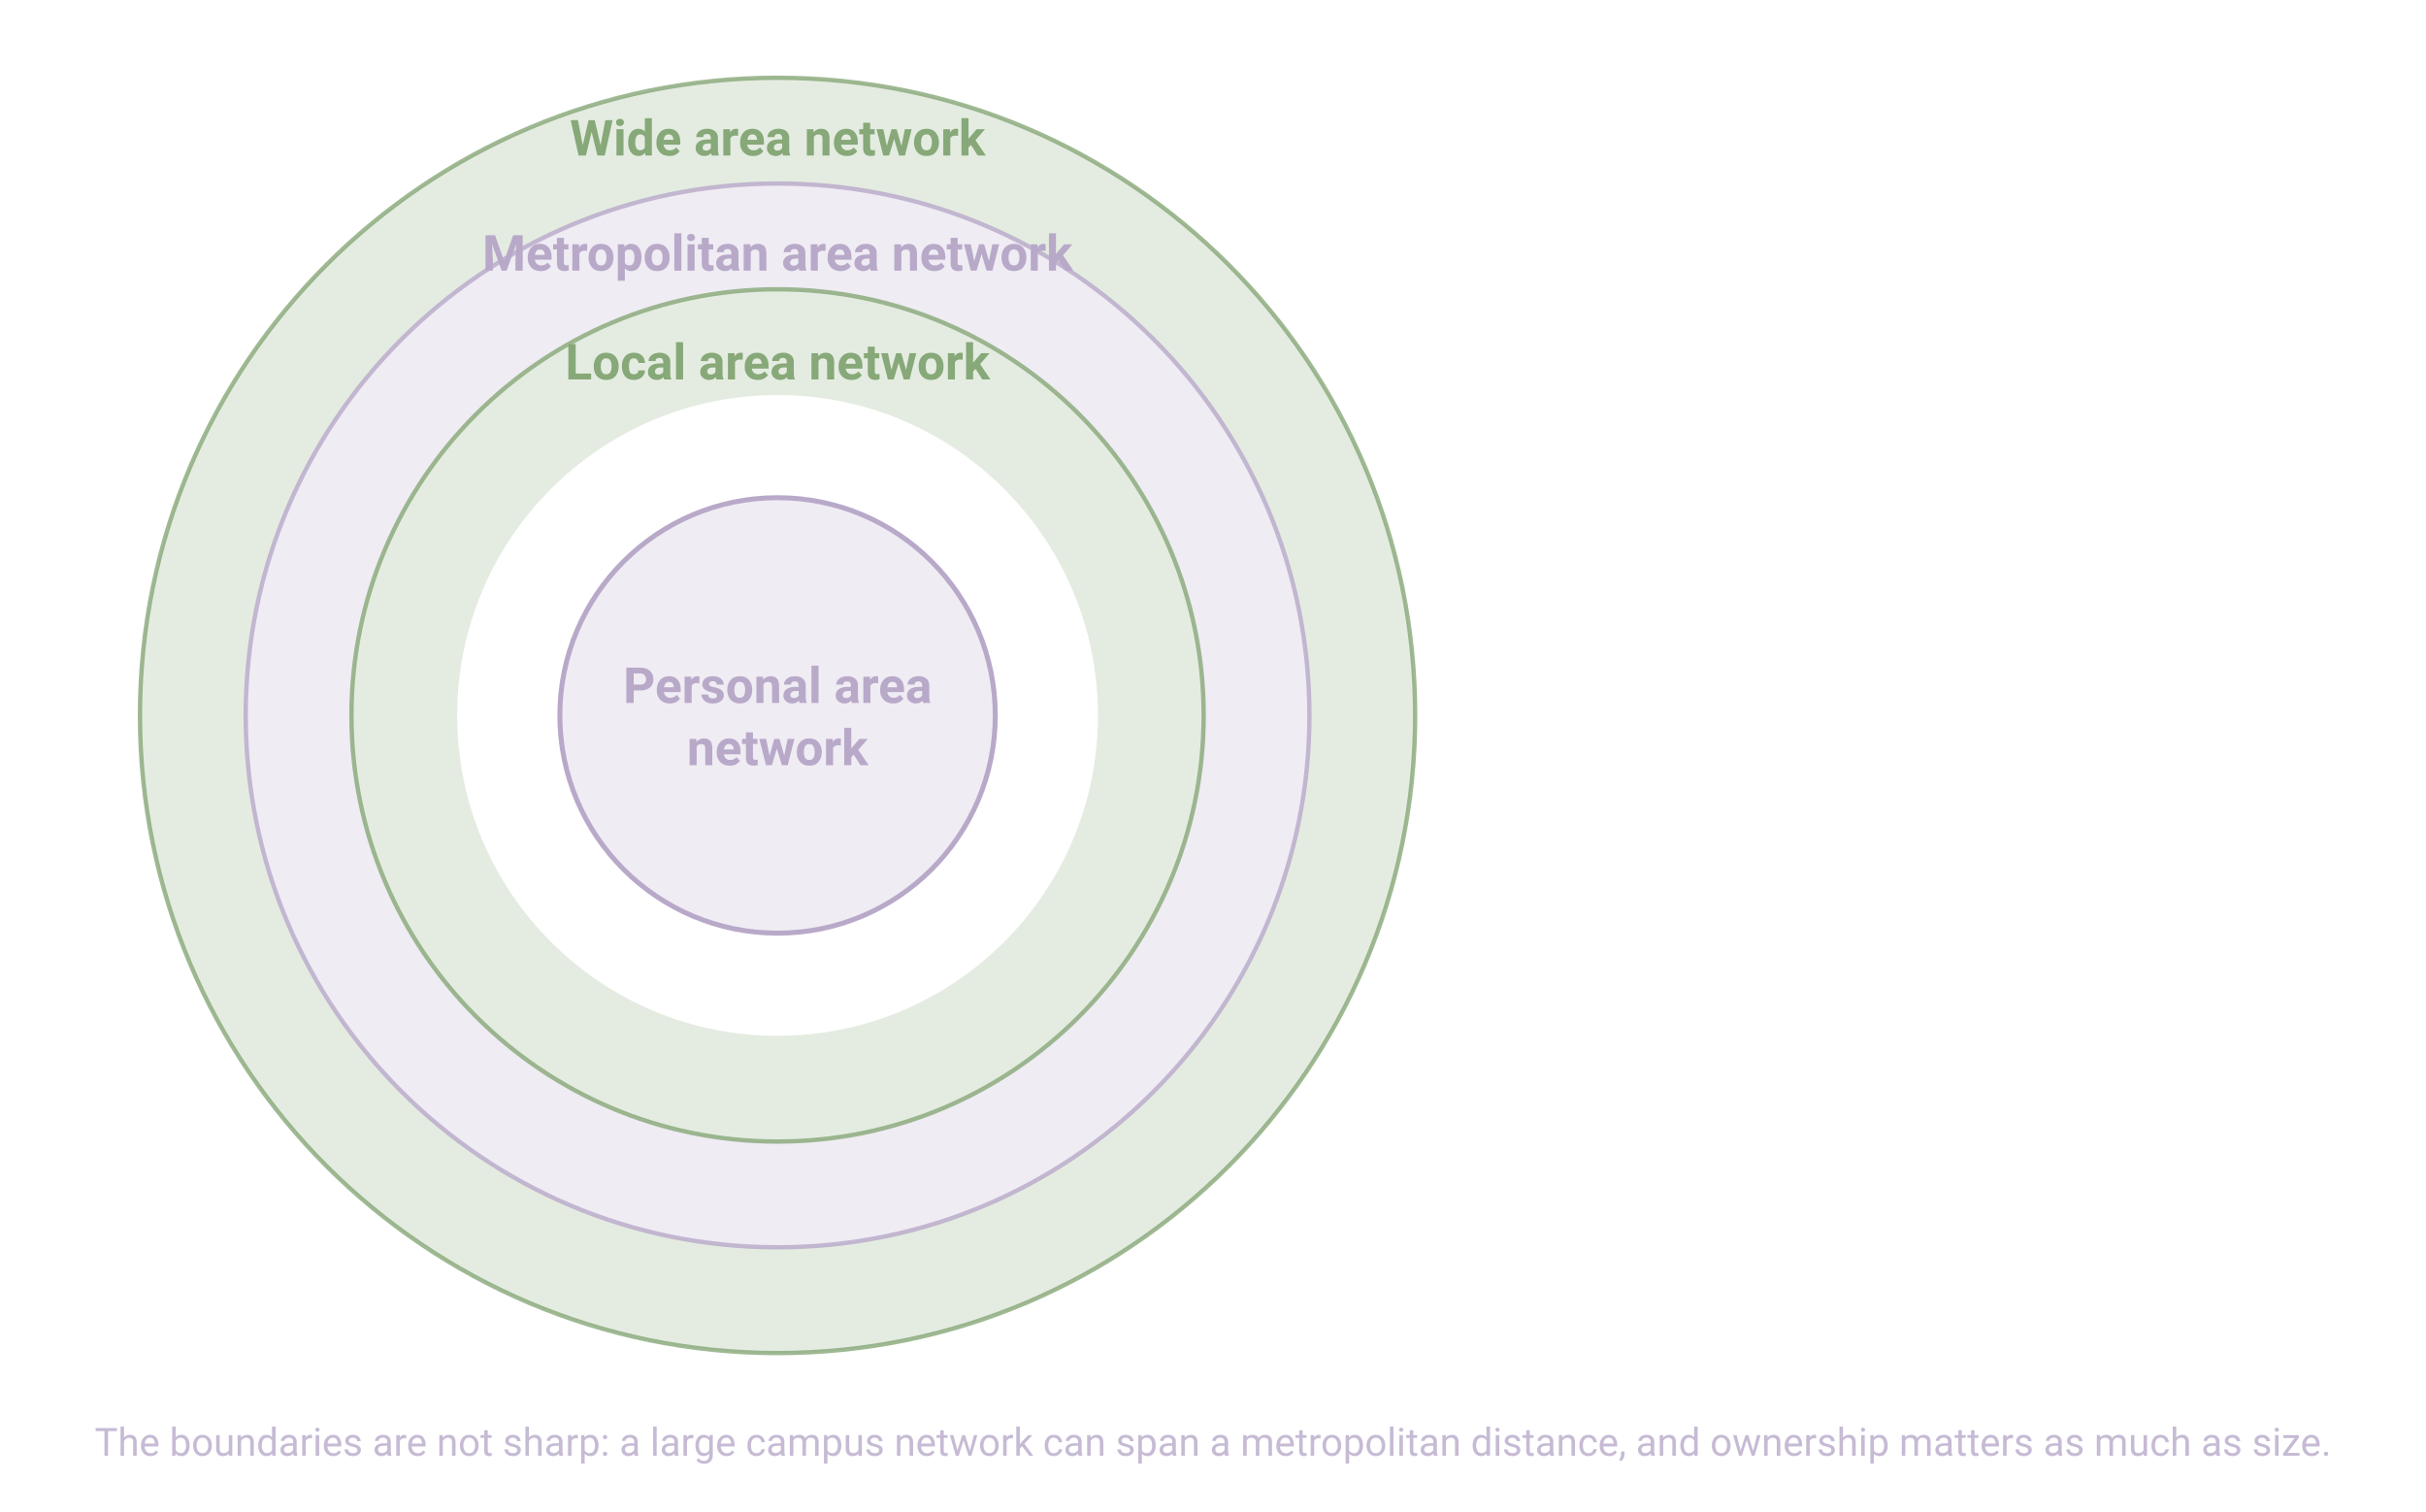
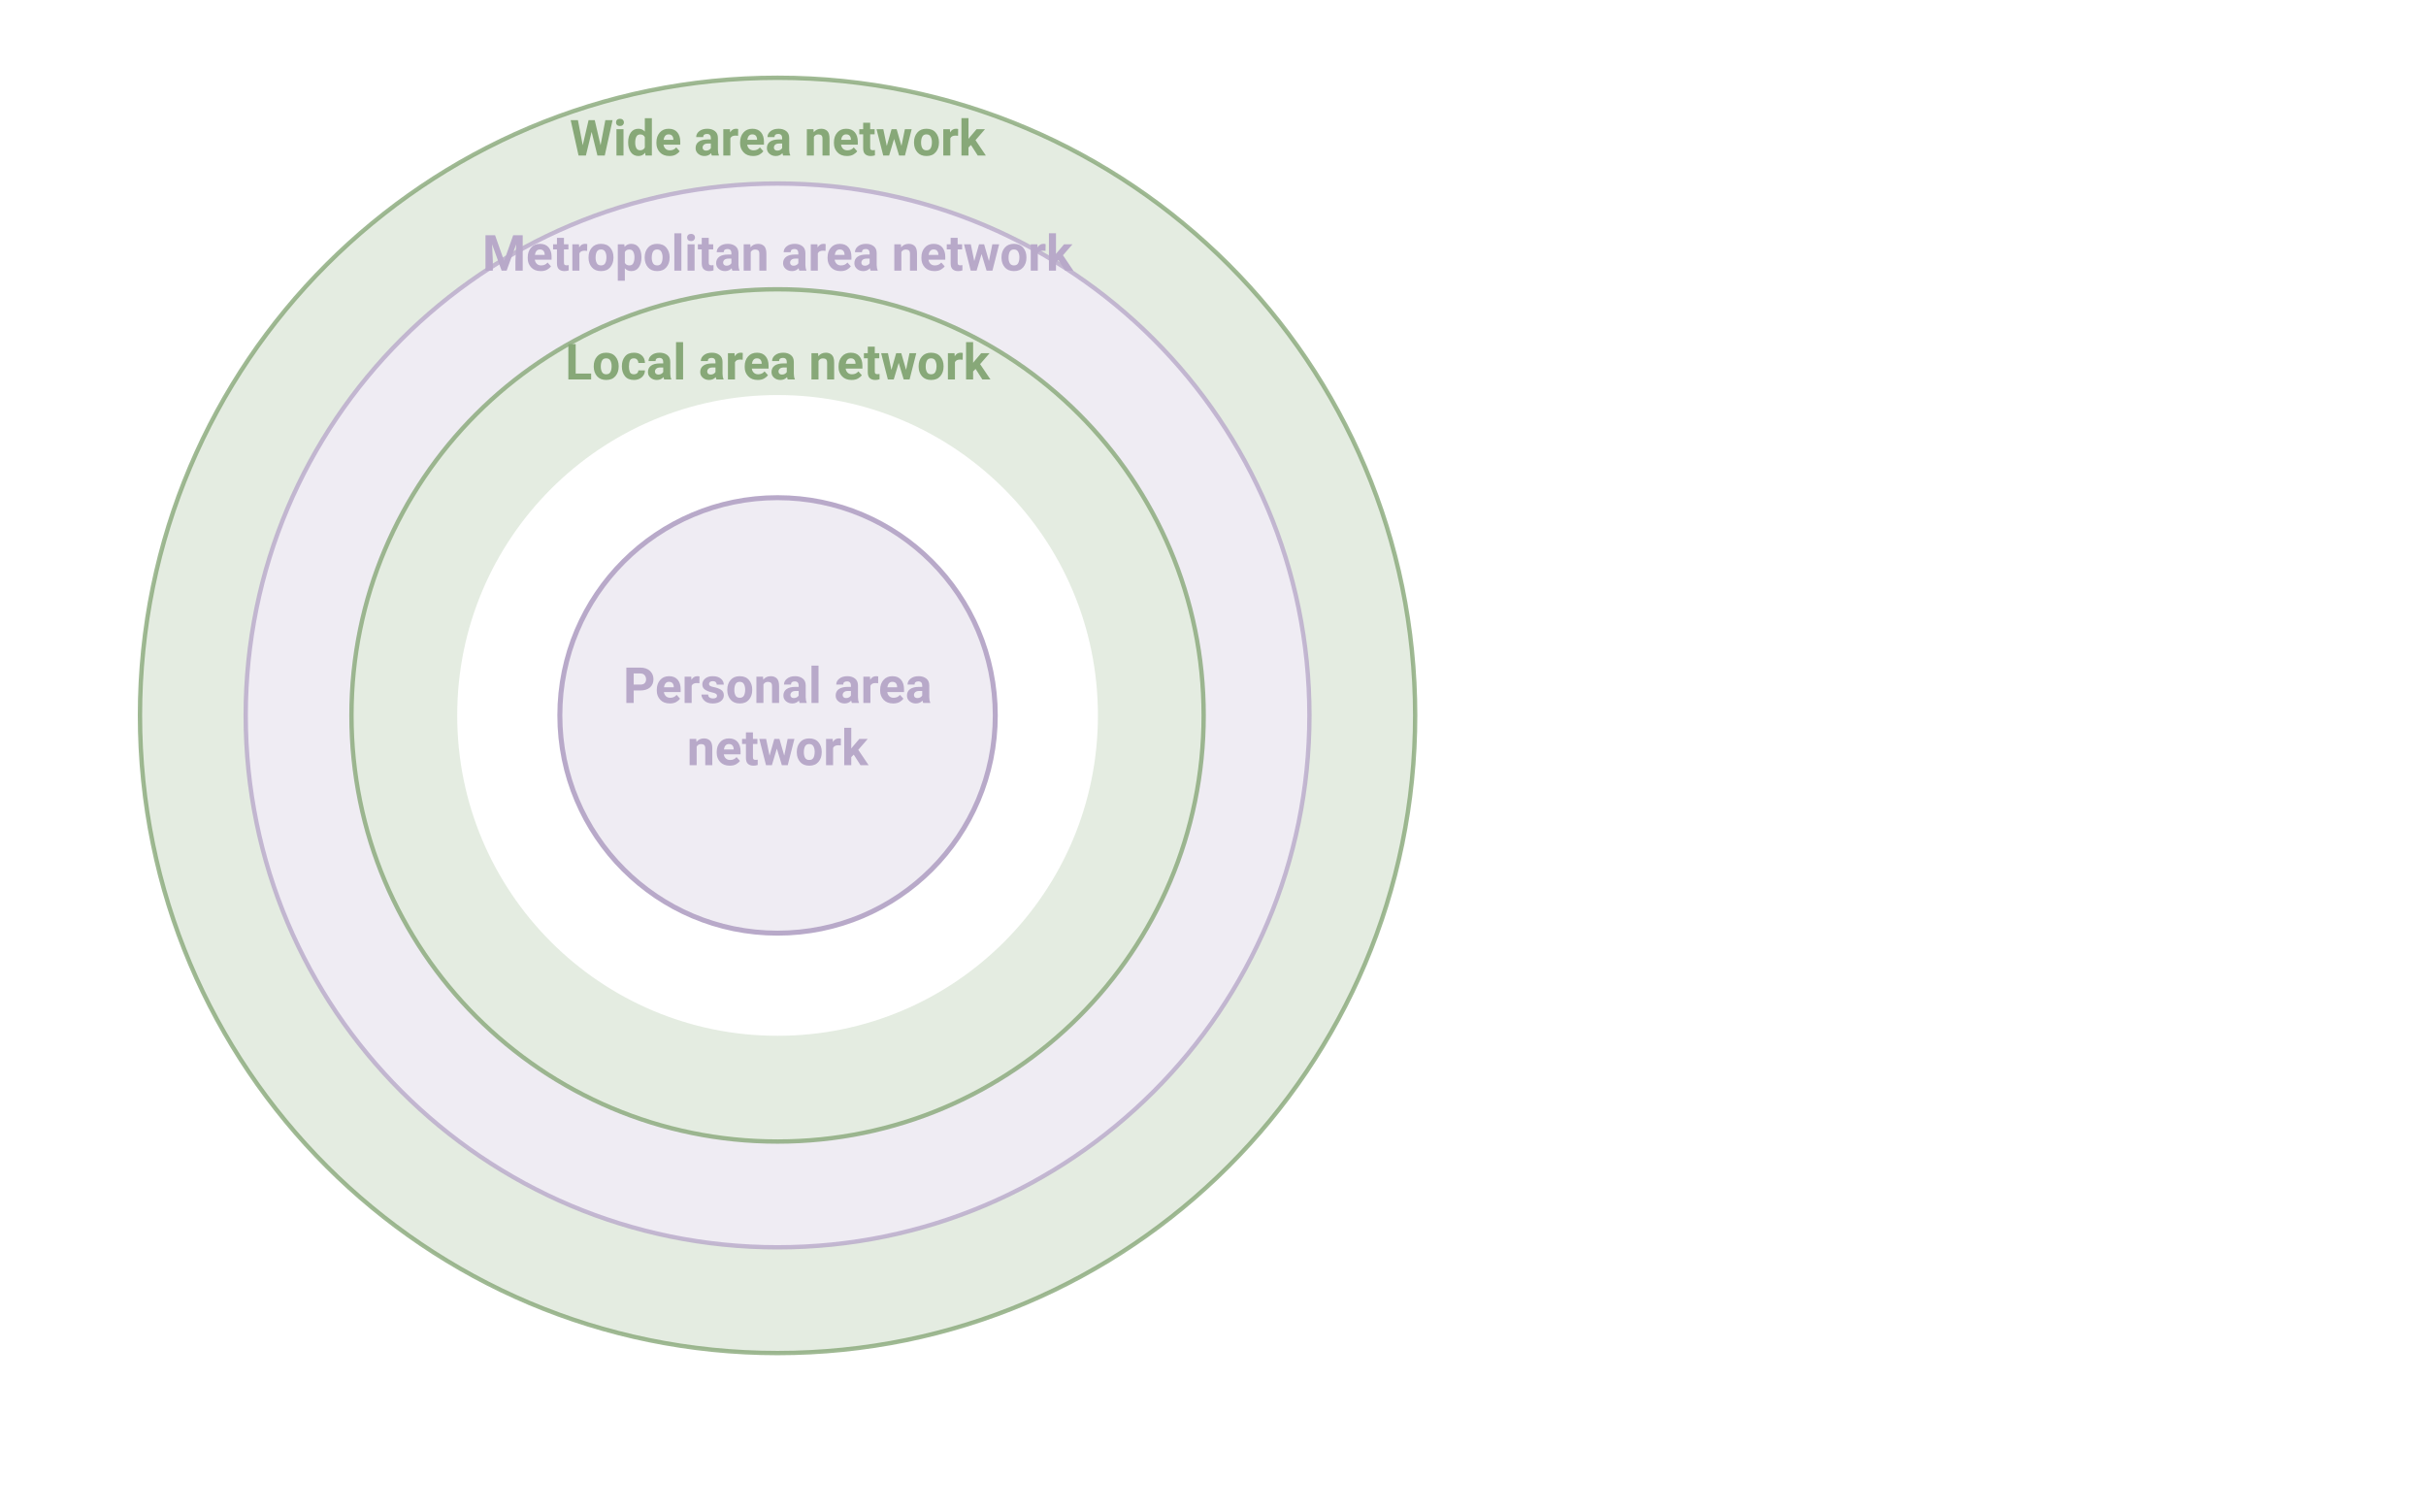
<svg xmlns="http://www.w3.org/2000/svg" width="780" height="486" viewBox="0 0 780 486" role="img" aria-labelledby="t d">
  <defs>
    <marker id="as" markerWidth="9" markerHeight="9" refX="8" refY="4.5" orient="auto">
      <path d="M0,0 L9,4.5 L0,9 Z" fill="#87A878" />
    </marker>
    <marker id="al" markerWidth="9" markerHeight="9" refX="8" refY="4.5" orient="auto">
      <path d="M0,0 L9,4.5 L0,9 Z" fill="#B8A9C9" />
    </marker>
  </defs>
  <style>
 text{font-family:'Segoe UI',system-ui,-apple-system,Roboto,Arial,sans-serif}
 .dev{fill:#87A878;fill-opacity:.18;stroke:#87A878;stroke-width:2}
 .host{fill:#B8A9C9;fill-opacity:.18;stroke:#B8A9C9;stroke-width:2}
 .dim{fill:#B8A9C9;fill-opacity:.07;stroke:#B8A9C9;stroke-width:2;stroke-dasharray:7 5}
 .ext{fill:#B8A9C9;fill-opacity:.07;stroke:#B8A9C9;stroke-width:2;stroke-dasharray:7 5}
 .chip{fill:#87A878;fill-opacity:.12;stroke:none}
 .chipl{fill:#B8A9C9;fill-opacity:.12;stroke:none}
 .nd{font-size:16px;font-weight:600;fill:#87A878}
 .nh{font-size:16px;font-weight:600;fill:#B8A9C9}
 .el{font-size:12px;fill:#87A878}
 .elh{font-size:12px;fill:#B8A9C9}
 .note{font-size:12.5px;fill:#B8A9C9}
 .nt{font-size:13px;font-weight:600;fill:#B8A9C9}
</style>
  <circle cx="250" cy="230" r="188" fill="none" stroke="#87A878" stroke-width="34" stroke-opacity=".22" />
  <circle cx="250" cy="230" r="154" fill="none" stroke="#B8A9C9" stroke-width="34" stroke-opacity=".22" />
  <circle cx="250" cy="230" r="120" fill="none" stroke="#87A878" stroke-width="34" stroke-opacity=".22" />
  <circle cx="250" cy="230" r="70" fill="#B8A9C9" fill-opacity=".22" stroke="#B8A9C9" stroke-width="1.6" />
  <g fill="none" stroke-width="1.4" stroke-opacity=".8">
    <circle cx="250" cy="230" r="205" stroke="#87A878" />
    <circle cx="250" cy="230" r="171" stroke="#B8A9C9" />
    <circle cx="250" cy="230" r="137" stroke="#87A878" />
  </g>
  <g text-anchor="middle" font-size="13.5" font-weight="600">
    <text class="nd" x="250" y="50" font-size="13">Wide area network</text>
    <text class="nh" x="250" y="87" font-size="13">Metropolitan area network</text>
    <text class="nd" x="250" y="122" font-size="13">Local area network</text>
    <text class="nh" x="250" y="226" font-size="15">Personal area</text>
    <text class="nh" x="250" y="246" font-size="15">network</text>
  </g>
-   <text class="note" x="390" y="468" text-anchor="middle" fill-opacity=".8">The boundaries are not sharp: a large campus network can span a metropolitan distance, and ownership matters as much as size.</text>
</svg>
